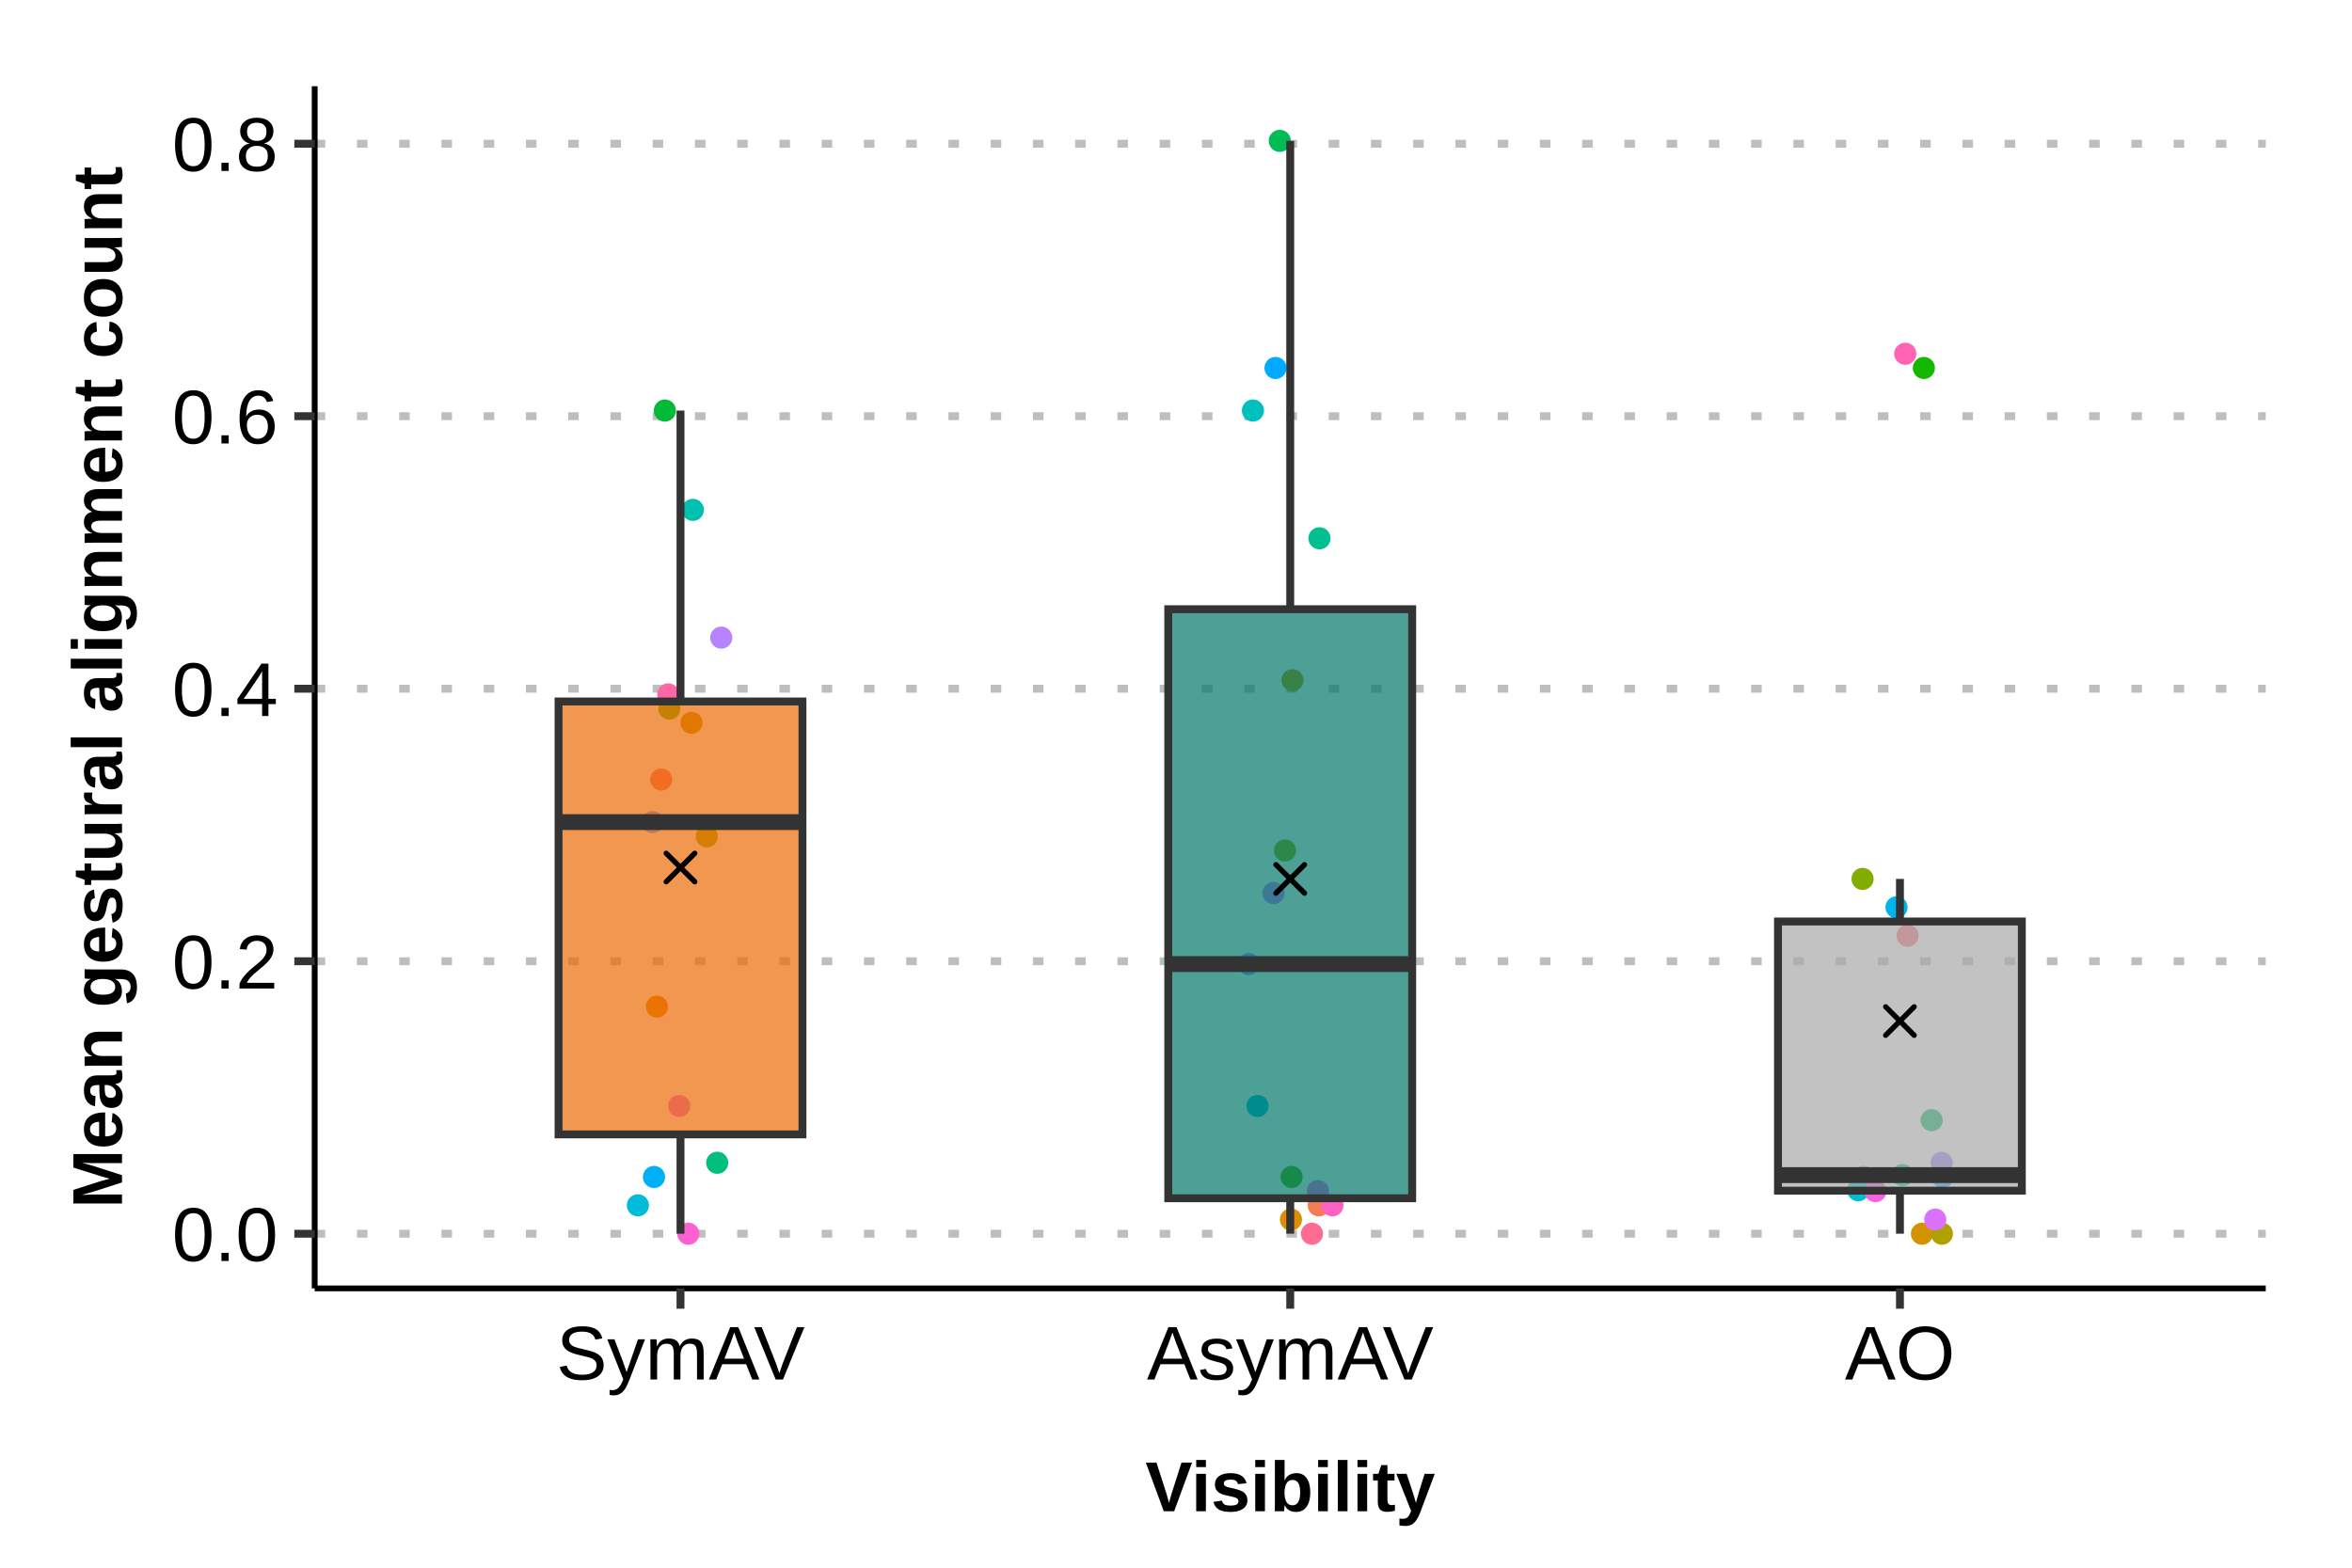
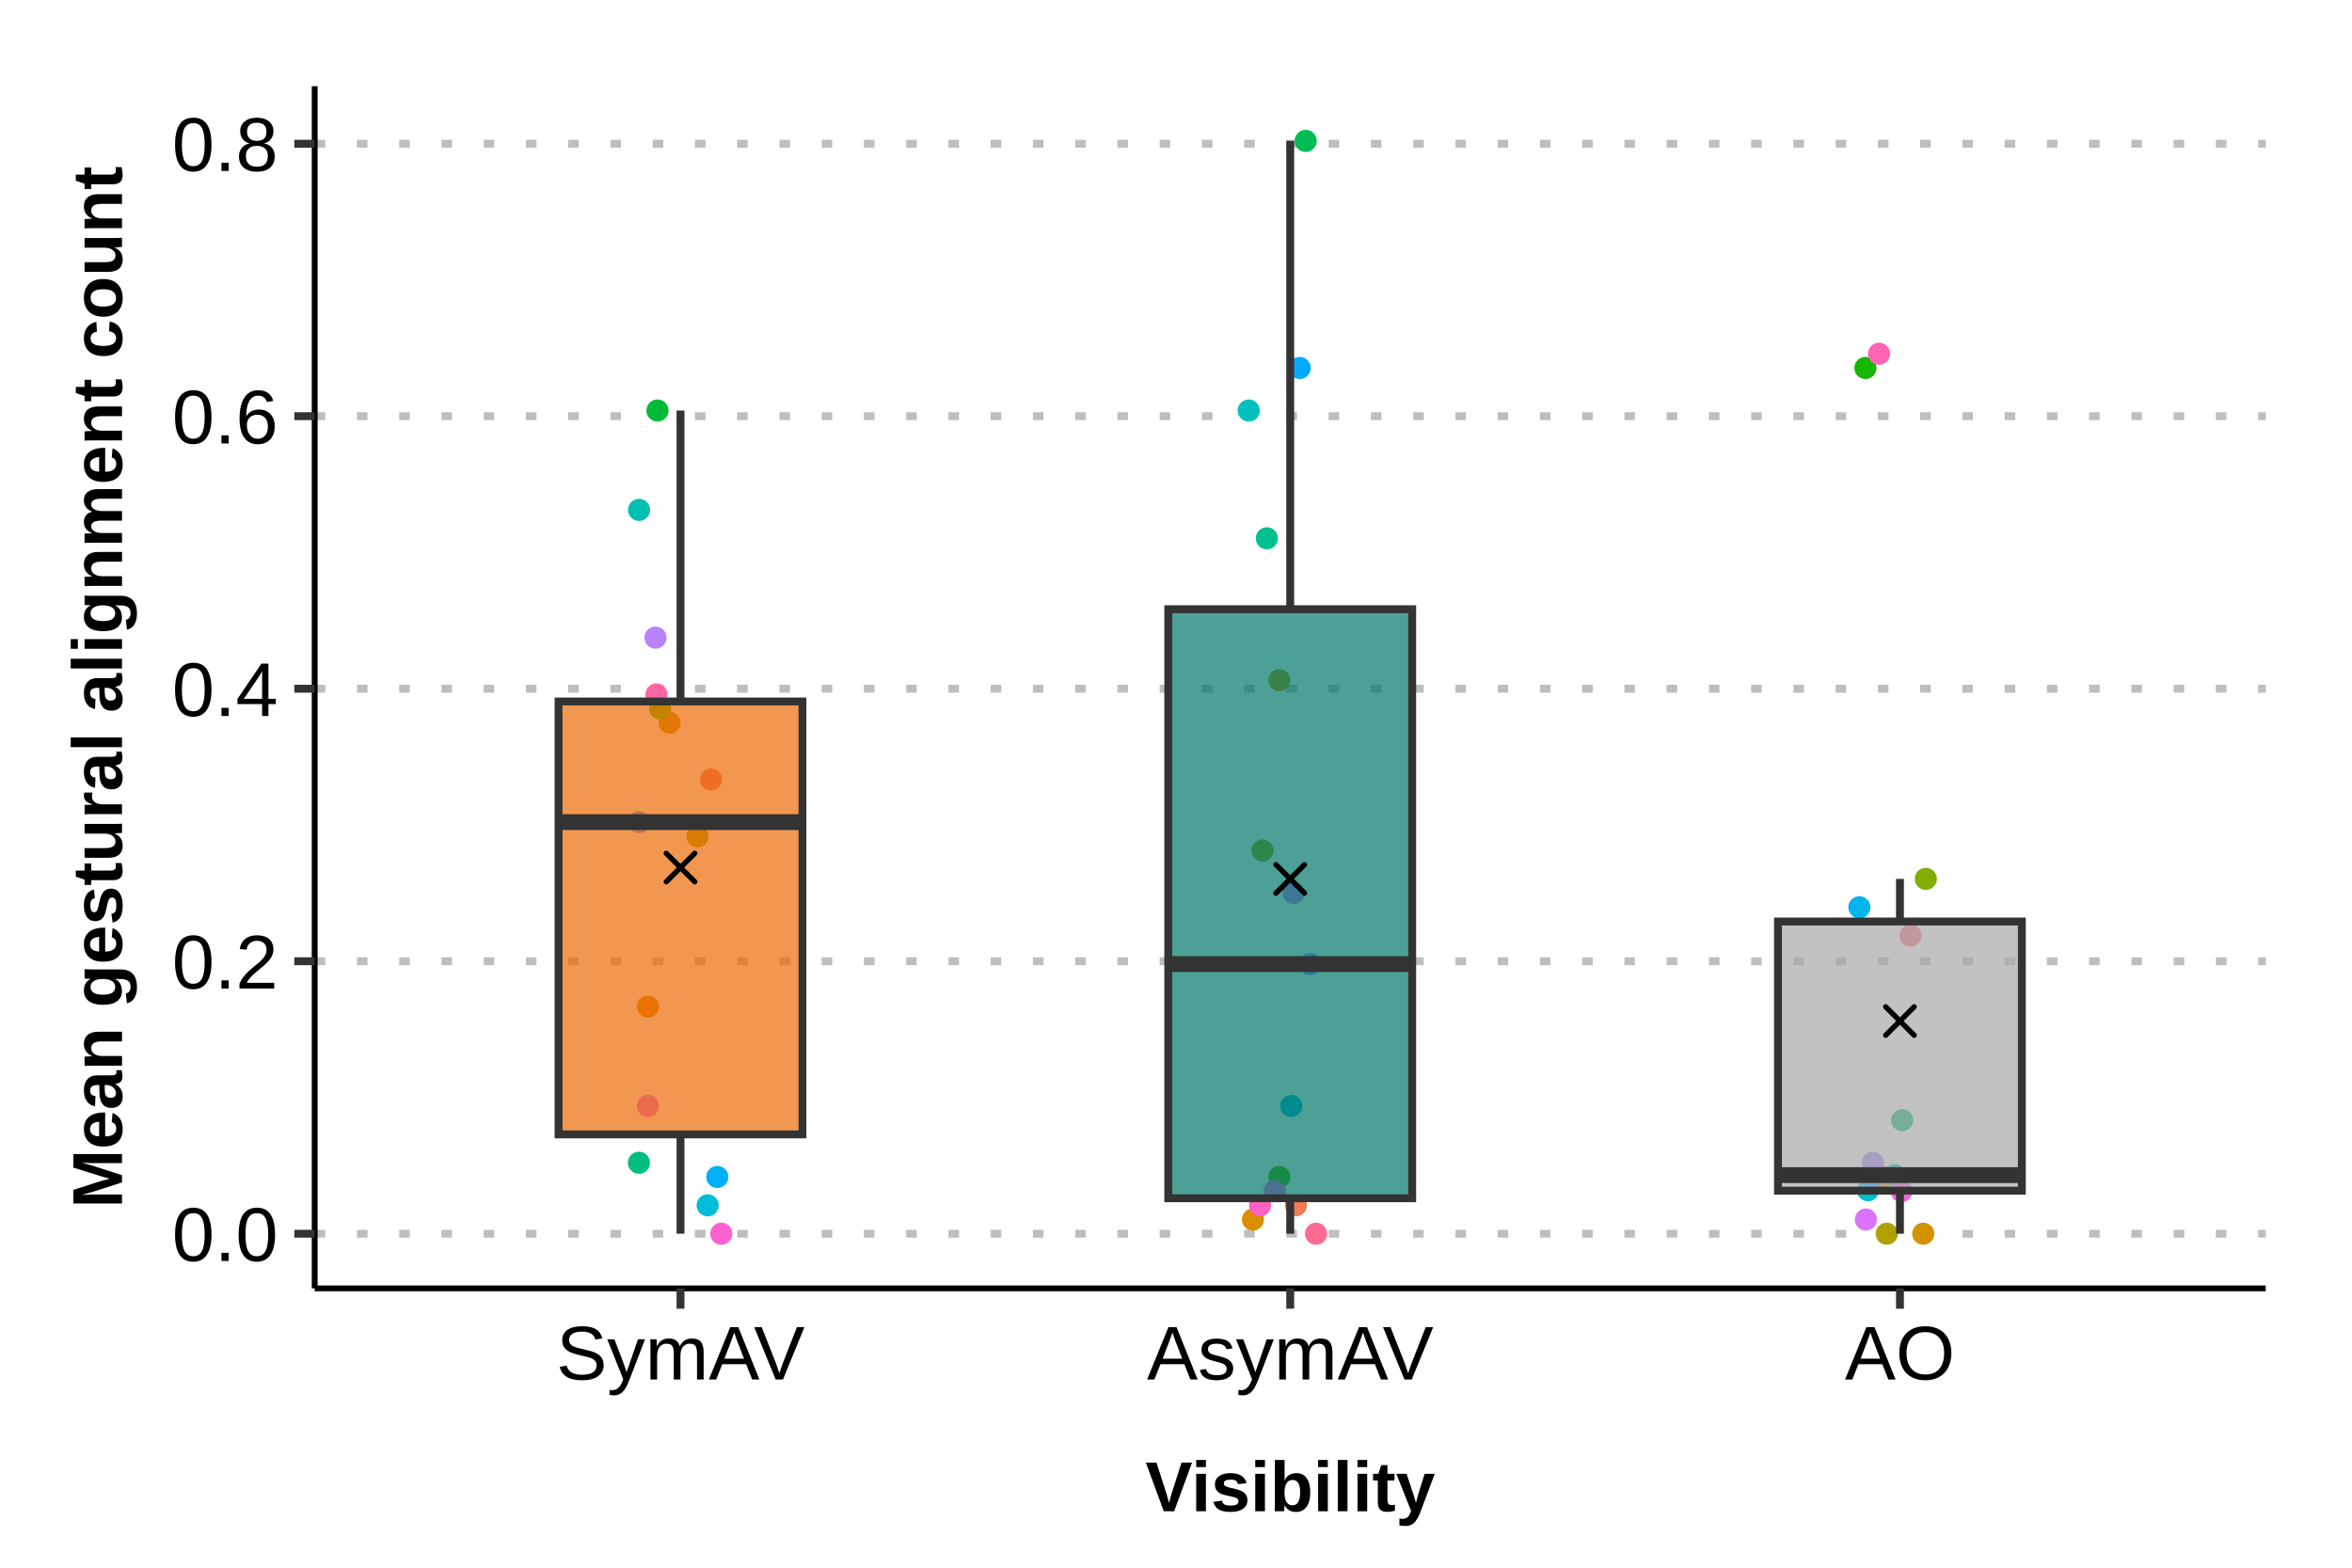
<svg xmlns="http://www.w3.org/2000/svg" width="432.00pt" height="288.00pt" viewBox="0 0 432.00 288.00">
  <g class="svglite">
    <defs>
      <style type="text/css">
    .svglite line, .svglite polyline, .svglite polygon, .svglite path, .svglite rect, .svglite circle {
      fill: none;
      stroke: #000000;
      stroke-linecap: round;
      stroke-linejoin: round;
      stroke-miterlimit: 10.00;
    }
    .svglite text {
      white-space: pre;
    }
    .svglite g.glyphgroup path {
      fill: inherit;
      stroke: none;
    }
  </style>
    </defs>
    <rect width="100%" height="100%" style="stroke: none; fill: none;" />
    <defs>
      <clipPath id="cpMC4wMHw0MzIuMDB8MC4wMHwyODguMDA=">
        <rect x="0.00" y="0.00" width="432.00" height="288.00" />
      </clipPath>
    </defs>
    <g clip-path="url(#cpMC4wMHw0MzIuMDB8MC4wMHwyODguMDA=)">
</g>
    <defs>
      <clipPath id="cpNTcuODB8NDE2LjE2fDE1Ljg0fDIzNi42OQ==">
        <rect x="57.80" y="15.84" width="358.36" height="220.85" />
      </clipPath>
    </defs>
    <g clip-path="url(#cpNTcuODB8NDE2LjE2fDE1Ljg0fDIzNi42OQ==)">
      <polyline points="57.80,226.65 416.16,226.65 " style="stroke-width: 1.45; stroke: #BEBEBE; stroke-dasharray: 1.94,5.82; stroke-linecap: butt;" />
      <polyline points="57.80,176.59 416.16,176.59 " style="stroke-width: 1.45; stroke: #BEBEBE; stroke-dasharray: 1.94,5.82; stroke-linecap: butt;" />
      <polyline points="57.80,126.52 416.16,126.52 " style="stroke-width: 1.45; stroke: #BEBEBE; stroke-dasharray: 1.94,5.82; stroke-linecap: butt;" />
      <polyline points="57.80,76.46 416.16,76.46 " style="stroke-width: 1.45; stroke: #BEBEBE; stroke-dasharray: 1.94,5.82; stroke-linecap: butt;" />
      <polyline points="57.80,26.40 416.16,26.40 " style="stroke-width: 1.45; stroke: #BEBEBE; stroke-dasharray: 1.94,5.82; stroke-linecap: butt;" />
-       <circle cx="121.44" cy="143.21" r="1.55" style="stroke-width: 0.97; stroke: #F8766D; fill: #F8766D;" />
-       <circle cx="242.22" cy="221.43" r="1.55" style="stroke-width: 0.97; stroke: #F27C56; fill: #F27C56;" />
-       <circle cx="342.29" cy="216.22" r="1.55" style="stroke-width: 0.97; stroke: #EC823A; fill: #EC823A;" />
-       <circle cx="120.66" cy="184.93" r="1.55" style="stroke-width: 0.97; stroke: #E58700; fill: #E58700;" />
-       <circle cx="237.11" cy="224.04" r="1.55" style="stroke-width: 0.97; stroke: #DC8D00; fill: #DC8D00;" />
-       <circle cx="353.01" cy="226.65" r="1.55" style="stroke-width: 0.97; stroke: #D39200; fill: #D39200;" />
-       <circle cx="127.01" cy="132.78" r="1.55" style="stroke-width: 0.97; stroke: #C99800; fill: #C99800;" />
-       <circle cx="237.39" cy="124.96" r="1.55" style="stroke-width: 0.97; stroke: #BD9C00; fill: #BD9C00;" />
-       <circle cx="356.68" cy="226.65" r="1.55" style="stroke-width: 0.97; stroke: #B1A100; fill: #B1A100;" />
-       <circle cx="129.82" cy="153.64" r="1.55" style="stroke-width: 0.97; stroke: #A3A500; fill: #A3A500;" />
-       <circle cx="236.02" cy="156.25" r="1.55" style="stroke-width: 0.97; stroke: #93AA00; fill: #93AA00;" />
-       <circle cx="342.10" cy="161.46" r="1.55" style="stroke-width: 0.97; stroke: #81AD00; fill: #81AD00;" />
-       <circle cx="122.93" cy="130.17" r="1.55" style="stroke-width: 0.97; stroke: #6BB100; fill: #6BB100;" />
-       <circle cx="237.23" cy="216.22" r="1.55" style="stroke-width: 0.97; stroke: #4EB400; fill: #4EB400;" />
-       <circle cx="353.36" cy="67.60" r="1.55" style="stroke-width: 0.97; stroke: #15B700; fill: #15B700;" />
-       <circle cx="122.12" cy="75.42" r="1.55" style="stroke-width: 0.97; stroke: #00BA38; fill: #00BA38;" />
-       <circle cx="235.06" cy="25.88" r="1.55" style="stroke-width: 0.97; stroke: #00BC54; fill: #00BC54;" />
-       <circle cx="354.79" cy="205.79" r="1.55" style="stroke-width: 0.97; stroke: #00BE6A; fill: #00BE6A;" />
-       <circle cx="131.73" cy="213.61" r="1.55" style="stroke-width: 0.97; stroke: #00BF7D; fill: #00BF7D;" />
-       <circle cx="242.35" cy="98.89" r="1.55" style="stroke-width: 0.97; stroke: #00C08F; fill: #00C08F;" />
-       <circle cx="349.46" cy="215.88" r="1.55" style="stroke-width: 0.97; stroke: #00C19F; fill: #00C19F;" />
-       <circle cx="127.26" cy="93.67" r="1.55" style="stroke-width: 0.97; stroke: #00C0AF; fill: #00C0AF;" />
-       <circle cx="230.13" cy="75.42" r="1.55" style="stroke-width: 0.97; stroke: #00C0BD; fill: #00C0BD;" />
-       <circle cx="341.29" cy="218.66" r="1.55" style="stroke-width: 0.97; stroke: #00BECB; fill: #00BECB;" />
-       <circle cx="117.16" cy="221.43" r="1.55" style="stroke-width: 0.97; stroke: #00BCD8; fill: #00BCD8;" />
-       <circle cx="230.97" cy="203.18" r="1.55" style="stroke-width: 0.97; stroke: #00B9E3; fill: #00B9E3;" />
-       <circle cx="348.34" cy="166.68" r="1.55" style="stroke-width: 0.97; stroke: #00B5EE; fill: #00B5EE;" />
-       <circle cx="120.12" cy="216.22" r="1.55" style="stroke-width: 0.97; stroke: #00B0F6; fill: #00B0F6;" />
-       <circle cx="234.28" cy="67.60" r="1.55" style="stroke-width: 0.97; stroke: #00AAFE; fill: #00AAFE;" />
-       <circle cx="356.80" cy="216.22" r="1.55" style="stroke-width: 0.97; stroke: #18A3FF; fill: #18A3FF;" />
-       <circle cx="119.86" cy="151.03" r="1.55" style="stroke-width: 0.97; stroke: #619CFF; fill: #619CFF;" />
-       <circle cx="229.35" cy="177.11" r="1.55" style="stroke-width: 0.97; stroke: #8694FF; fill: #8694FF;" />
-       <circle cx="356.64" cy="213.61" r="1.55" style="stroke-width: 0.97; stroke: #A28BFF; fill: #A28BFF;" />
-       <circle cx="132.47" cy="117.14" r="1.55" style="stroke-width: 0.97; stroke: #B983FF; fill: #B983FF;" />
-       <circle cx="233.91" cy="164.07" r="1.55" style="stroke-width: 0.97; stroke: #CB7AFF; fill: #CB7AFF;" />
-       <circle cx="355.45" cy="224.04" r="1.55" style="stroke-width: 0.97; stroke: #DB72FB; fill: #DB72FB;" />
-       <circle cx="124.75" cy="203.18" r="1.55" style="stroke-width: 0.97; stroke: #E76BF3; fill: #E76BF3;" />
-       <circle cx="242.06" cy="218.83" r="1.55" style="stroke-width: 0.97; stroke: #F166E9; fill: #F166E9;" />
-       <circle cx="344.46" cy="218.83" r="1.55" style="stroke-width: 0.97; stroke: #F862DE; fill: #F862DE;" />
-       <circle cx="126.42" cy="226.65" r="1.55" style="stroke-width: 0.97; stroke: #FD61D1; fill: #FD61D1;" />
-       <circle cx="244.73" cy="221.43" r="1.55" style="stroke-width: 0.97; stroke: #FF61C3; fill: #FF61C3;" />
-       <circle cx="349.95" cy="64.99" r="1.55" style="stroke-width: 0.97; stroke: #FF63B4; fill: #FF63B4;" />
-       <circle cx="122.75" cy="127.57" r="1.55" style="stroke-width: 0.97; stroke: #FF67A4; fill: #FF67A4;" />
-       <circle cx="240.97" cy="226.65" r="1.55" style="stroke-width: 0.97; stroke: #FF6B93; fill: #FF6B93;" />
-       <circle cx="350.37" cy="171.89" r="1.55" style="stroke-width: 0.97; stroke: #FC7181; fill: #FC7181;" />
+       <circle cx="130.60" cy="143.21" r="1.55" style="stroke-width: 0.97; stroke: #F8766D; fill: #F8766D;" />
+       <circle cx="238.02" cy="221.43" r="1.55" style="stroke-width: 0.97; stroke: #F27C56; fill: #F27C56;" />
+       <circle cx="346.04" cy="216.22" r="1.55" style="stroke-width: 0.97; stroke: #EC823A; fill: #EC823A;" />
+       <circle cx="119.01" cy="184.93" r="1.55" style="stroke-width: 0.97; stroke: #E58700; fill: #E58700;" />
+       <circle cx="230.13" cy="224.04" r="1.55" style="stroke-width: 0.97; stroke: #DC8D00; fill: #DC8D00;" />
+       <circle cx="353.25" cy="226.65" r="1.55" style="stroke-width: 0.97; stroke: #D39200; fill: #D39200;" />
+       <circle cx="122.99" cy="132.78" r="1.55" style="stroke-width: 0.97; stroke: #C99800; fill: #C99800;" />
+       <circle cx="234.98" cy="124.96" r="1.55" style="stroke-width: 0.97; stroke: #BD9C00; fill: #BD9C00;" />
+       <circle cx="346.55" cy="226.65" r="1.55" style="stroke-width: 0.97; stroke: #B1A100; fill: #B1A100;" />
+       <circle cx="128.10" cy="153.64" r="1.55" style="stroke-width: 0.97; stroke: #A3A500; fill: #A3A500;" />
+       <circle cx="231.89" cy="156.25" r="1.55" style="stroke-width: 0.97; stroke: #93AA00; fill: #93AA00;" />
+       <circle cx="353.72" cy="161.46" r="1.55" style="stroke-width: 0.97; stroke: #81AD00; fill: #81AD00;" />
+       <circle cx="121.27" cy="130.17" r="1.55" style="stroke-width: 0.97; stroke: #6BB100; fill: #6BB100;" />
+       <circle cx="234.98" cy="216.22" r="1.55" style="stroke-width: 0.97; stroke: #4EB400; fill: #4EB400;" />
+       <circle cx="342.63" cy="67.60" r="1.55" style="stroke-width: 0.97; stroke: #15B700; fill: #15B700;" />
+       <circle cx="120.76" cy="75.42" r="1.55" style="stroke-width: 0.97; stroke: #00BA38; fill: #00BA38;" />
+       <circle cx="239.82" cy="25.88" r="1.55" style="stroke-width: 0.97; stroke: #00BC54; fill: #00BC54;" />
+       <circle cx="349.38" cy="205.79" r="1.55" style="stroke-width: 0.97; stroke: #00BE6A; fill: #00BE6A;" />
+       <circle cx="117.35" cy="213.61" r="1.55" style="stroke-width: 0.97; stroke: #00BF7D; fill: #00BF7D;" />
+       <circle cx="232.69" cy="98.89" r="1.55" style="stroke-width: 0.97; stroke: #00C08F; fill: #00C08F;" />
+       <circle cx="347.98" cy="215.88" r="1.55" style="stroke-width: 0.97; stroke: #00C19F; fill: #00C19F;" />
+       <circle cx="117.38" cy="93.67" r="1.55" style="stroke-width: 0.97; stroke: #00C0AF; fill: #00C0AF;" />
+       <circle cx="229.36" cy="75.42" r="1.55" style="stroke-width: 0.97; stroke: #00C0BD; fill: #00C0BD;" />
+       <circle cx="343.10" cy="218.66" r="1.55" style="stroke-width: 0.97; stroke: #00BECB; fill: #00BECB;" />
+       <circle cx="129.98" cy="221.43" r="1.55" style="stroke-width: 0.97; stroke: #00BCD8; fill: #00BCD8;" />
+       <circle cx="237.17" cy="203.18" r="1.55" style="stroke-width: 0.97; stroke: #00B9E3; fill: #00B9E3;" />
+       <circle cx="341.52" cy="166.68" r="1.55" style="stroke-width: 0.97; stroke: #00B5EE; fill: #00B5EE;" />
+       <circle cx="131.74" cy="216.22" r="1.55" style="stroke-width: 0.97; stroke: #00B0F6; fill: #00B0F6;" />
+       <circle cx="238.72" cy="67.60" r="1.55" style="stroke-width: 0.97; stroke: #00AAFE; fill: #00AAFE;" />
+       <circle cx="343.81" cy="216.22" r="1.55" style="stroke-width: 0.97; stroke: #18A3FF; fill: #18A3FF;" />
+       <circle cx="117.38" cy="151.03" r="1.55" style="stroke-width: 0.97; stroke: #619CFF; fill: #619CFF;" />
+       <circle cx="240.62" cy="177.11" r="1.55" style="stroke-width: 0.97; stroke: #8694FF; fill: #8694FF;" />
+       <circle cx="343.99" cy="213.61" r="1.55" style="stroke-width: 0.97; stroke: #A28BFF; fill: #A28BFF;" />
+       <circle cx="120.40" cy="117.14" r="1.55" style="stroke-width: 0.97; stroke: #B983FF; fill: #B983FF;" />
+       <circle cx="237.60" cy="164.07" r="1.55" style="stroke-width: 0.97; stroke: #CB7AFF; fill: #CB7AFF;" />
+       <circle cx="342.71" cy="224.04" r="1.55" style="stroke-width: 0.97; stroke: #DB72FB; fill: #DB72FB;" />
+       <circle cx="119.01" cy="203.18" r="1.55" style="stroke-width: 0.97; stroke: #E76BF3; fill: #E76BF3;" />
+       <circle cx="234.11" cy="218.83" r="1.55" style="stroke-width: 0.97; stroke: #F166E9; fill: #F166E9;" />
+       <circle cx="349.26" cy="218.83" r="1.55" style="stroke-width: 0.97; stroke: #F862DE; fill: #F862DE;" />
+       <circle cx="132.48" cy="226.65" r="1.55" style="stroke-width: 0.97; stroke: #FD61D1; fill: #FD61D1;" />
+       <circle cx="231.43" cy="221.43" r="1.55" style="stroke-width: 0.97; stroke: #FF61C3; fill: #FF61C3;" />
+       <circle cx="345.13" cy="64.99" r="1.55" style="stroke-width: 0.97; stroke: #FF63B4; fill: #FF63B4;" />
+       <circle cx="120.57" cy="127.57" r="1.55" style="stroke-width: 0.97; stroke: #FF67A4; fill: #FF67A4;" />
+       <circle cx="241.73" cy="226.65" r="1.55" style="stroke-width: 0.97; stroke: #FF6B93; fill: #FF6B93;" />
+       <circle cx="350.91" cy="171.89" r="1.55" style="stroke-width: 0.97; stroke: #FC7181; fill: #FC7181;" />
      <line x1="124.99" y1="128.87" x2="124.99" y2="75.42" style="stroke-width: 1.45; stroke: #333333; stroke-linecap: butt;" />
      <line x1="124.99" y1="208.40" x2="124.99" y2="226.65" style="stroke-width: 1.45; stroke: #333333; stroke-linecap: butt;" />
      <polygon points="102.59,128.87 102.59,208.40 147.39,208.40 147.39,128.87 102.59,128.87 " style="stroke-width: 1.45; stroke: #333333; stroke-linecap: butt; stroke-linejoin: miter; fill: #ED6B06; fill-opacity: 0.70;" />
      <line x1="102.59" y1="151.03" x2="147.39" y2="151.03" style="stroke-width: 2.91; stroke: #333333; stroke-linecap: butt; stroke-linejoin: miter;" />
      <line x1="236.98" y1="111.92" x2="236.98" y2="25.88" style="stroke-width: 1.45; stroke: #333333; stroke-linecap: butt;" />
      <line x1="236.98" y1="220.13" x2="236.98" y2="226.65" style="stroke-width: 1.45; stroke: #333333; stroke-linecap: butt;" />
      <polygon points="214.58,111.92 214.58,220.13 259.38,220.13 259.38,111.92 214.58,111.92 " style="stroke-width: 1.45; stroke: #333333; stroke-linecap: butt; stroke-linejoin: miter; fill: #00786A; fill-opacity: 0.70;" />
      <line x1="214.58" y1="177.11" x2="259.38" y2="177.11" style="stroke-width: 2.91; stroke: #333333; stroke-linecap: butt; stroke-linejoin: miter;" />
      <line x1="348.97" y1="169.29" x2="348.97" y2="161.46" style="stroke-width: 1.45; stroke: #333333; stroke-linecap: butt;" />
      <line x1="348.97" y1="218.74" x2="348.97" y2="226.65" style="stroke-width: 1.45; stroke: #333333; stroke-linecap: butt;" />
      <polygon points="326.57,169.29 326.57,218.74 371.36,218.74 371.36,169.29 326.57,169.29 " style="stroke-width: 1.45; stroke: #333333; stroke-linecap: butt; stroke-linejoin: miter; fill: #A9A9A9; fill-opacity: 0.70;" />
      <line x1="326.57" y1="215.88" x2="371.36" y2="215.88" style="stroke-width: 2.91; stroke: #333333; stroke-linecap: butt; stroke-linejoin: miter;" />
      <line x1="122.37" y1="161.99" x2="127.61" y2="156.76" style="stroke-width: 0.97;" />
      <line x1="122.37" y1="156.76" x2="127.61" y2="161.99" style="stroke-width: 0.97;" />
      <line x1="234.36" y1="164.08" x2="239.60" y2="158.85" style="stroke-width: 0.97;" />
      <line x1="234.36" y1="158.85" x2="239.60" y2="164.08" style="stroke-width: 0.97;" />
      <line x1="346.35" y1="190.19" x2="351.58" y2="184.96" style="stroke-width: 0.97;" />
      <line x1="346.35" y1="184.96" x2="351.58" y2="190.19" style="stroke-width: 0.97;" />
    </g>
    <g clip-path="url(#cpMC4wMHw0MzIuMDB8MC4wMHwyODguMDA=)">
      <polyline points="57.80,236.69 57.80,15.84 " style="stroke-width: 1.07; stroke-linecap: butt;" />
      <text x="51.07" y="231.66" text-anchor="end" style="font-size: 14.00px; font-family: &quot;Arial&quot;;" textLength="19.45px" lengthAdjust="spacingAndGlyphs">0.0</text>
      <text x="51.07" y="181.60" text-anchor="end" style="font-size: 14.00px; font-family: &quot;Arial&quot;;" textLength="19.45px" lengthAdjust="spacingAndGlyphs">0.2</text>
      <text x="51.07" y="131.54" text-anchor="end" style="font-size: 14.00px; font-family: &quot;Arial&quot;;" textLength="19.45px" lengthAdjust="spacingAndGlyphs">0.4</text>
      <text x="51.07" y="81.47" text-anchor="end" style="font-size: 14.00px; font-family: &quot;Arial&quot;;" textLength="19.45px" lengthAdjust="spacingAndGlyphs">0.6</text>
      <text x="51.07" y="31.41" text-anchor="end" style="font-size: 14.00px; font-family: &quot;Arial&quot;;" textLength="19.45px" lengthAdjust="spacingAndGlyphs">0.8</text>
      <polyline points="54.06,226.65 57.80,226.65 " style="stroke-width: 1.45; stroke: #333333; stroke-linecap: butt;" />
      <polyline points="54.06,176.59 57.80,176.59 " style="stroke-width: 1.45; stroke: #333333; stroke-linecap: butt;" />
      <polyline points="54.06,126.52 57.80,126.52 " style="stroke-width: 1.45; stroke: #333333; stroke-linecap: butt;" />
      <polyline points="54.06,76.46 57.80,76.46 " style="stroke-width: 1.45; stroke: #333333; stroke-linecap: butt;" />
      <polyline points="54.06,26.40 57.80,26.40 " style="stroke-width: 1.45; stroke: #333333; stroke-linecap: butt;" />
      <polyline points="57.80,236.69 416.16,236.69 " style="stroke-width: 1.07; stroke-linecap: butt;" />
      <polyline points="124.99,240.42 124.99,236.69 " style="stroke-width: 1.45; stroke: #333333; stroke-linecap: butt;" />
      <polyline points="236.98,240.42 236.98,236.69 " style="stroke-width: 1.45; stroke: #333333; stroke-linecap: butt;" />
      <polyline points="348.97,240.42 348.97,236.69 " style="stroke-width: 1.45; stroke: #333333; stroke-linecap: butt;" />
      <text x="124.99" y="253.43" text-anchor="middle" style="font-size: 14.00px; font-family: &quot;Arial&quot;;" textLength="45.66px" lengthAdjust="spacingAndGlyphs">SymAV</text>
      <text x="236.98" y="253.43" text-anchor="middle" style="font-size: 14.00px; font-family: &quot;Arial&quot;;" textLength="52.66px" lengthAdjust="spacingAndGlyphs">AsymAV</text>
      <text x="348.97" y="253.43" text-anchor="middle" style="font-size: 14.00px; font-family: &quot;Arial&quot;;" textLength="20.23px" lengthAdjust="spacingAndGlyphs">AO</text>
      <text x="236.98" y="277.63" text-anchor="middle" style="font-size: 13.00px; font-weight: bold; font-family: &quot;Arial&quot;;" textLength="53.22px" lengthAdjust="spacingAndGlyphs">Visibility</text>
      <text transform="translate(22.41,126.26) rotate(-90)" text-anchor="middle" style="font-size: 13.00px; font-weight: bold; font-family: &quot;Arial&quot;;" textLength="191.41px" lengthAdjust="spacingAndGlyphs">Mean gestural alignment count</text>
    </g>
  </g>
</svg>
